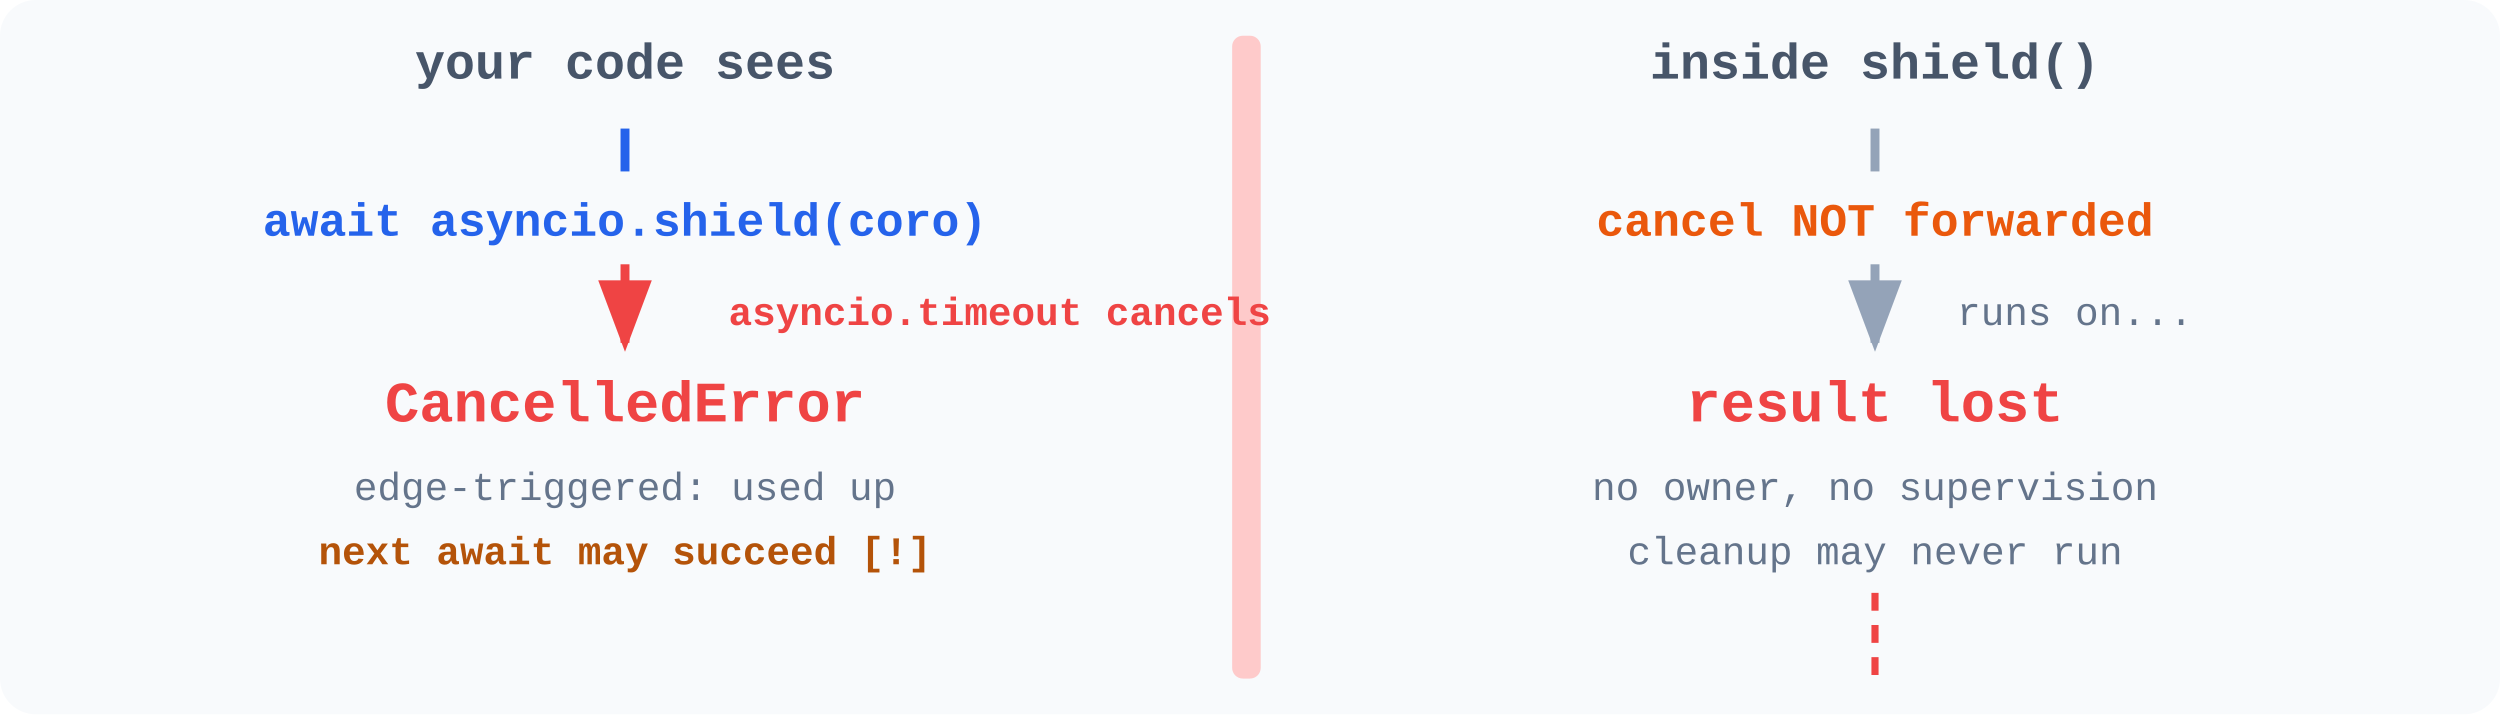
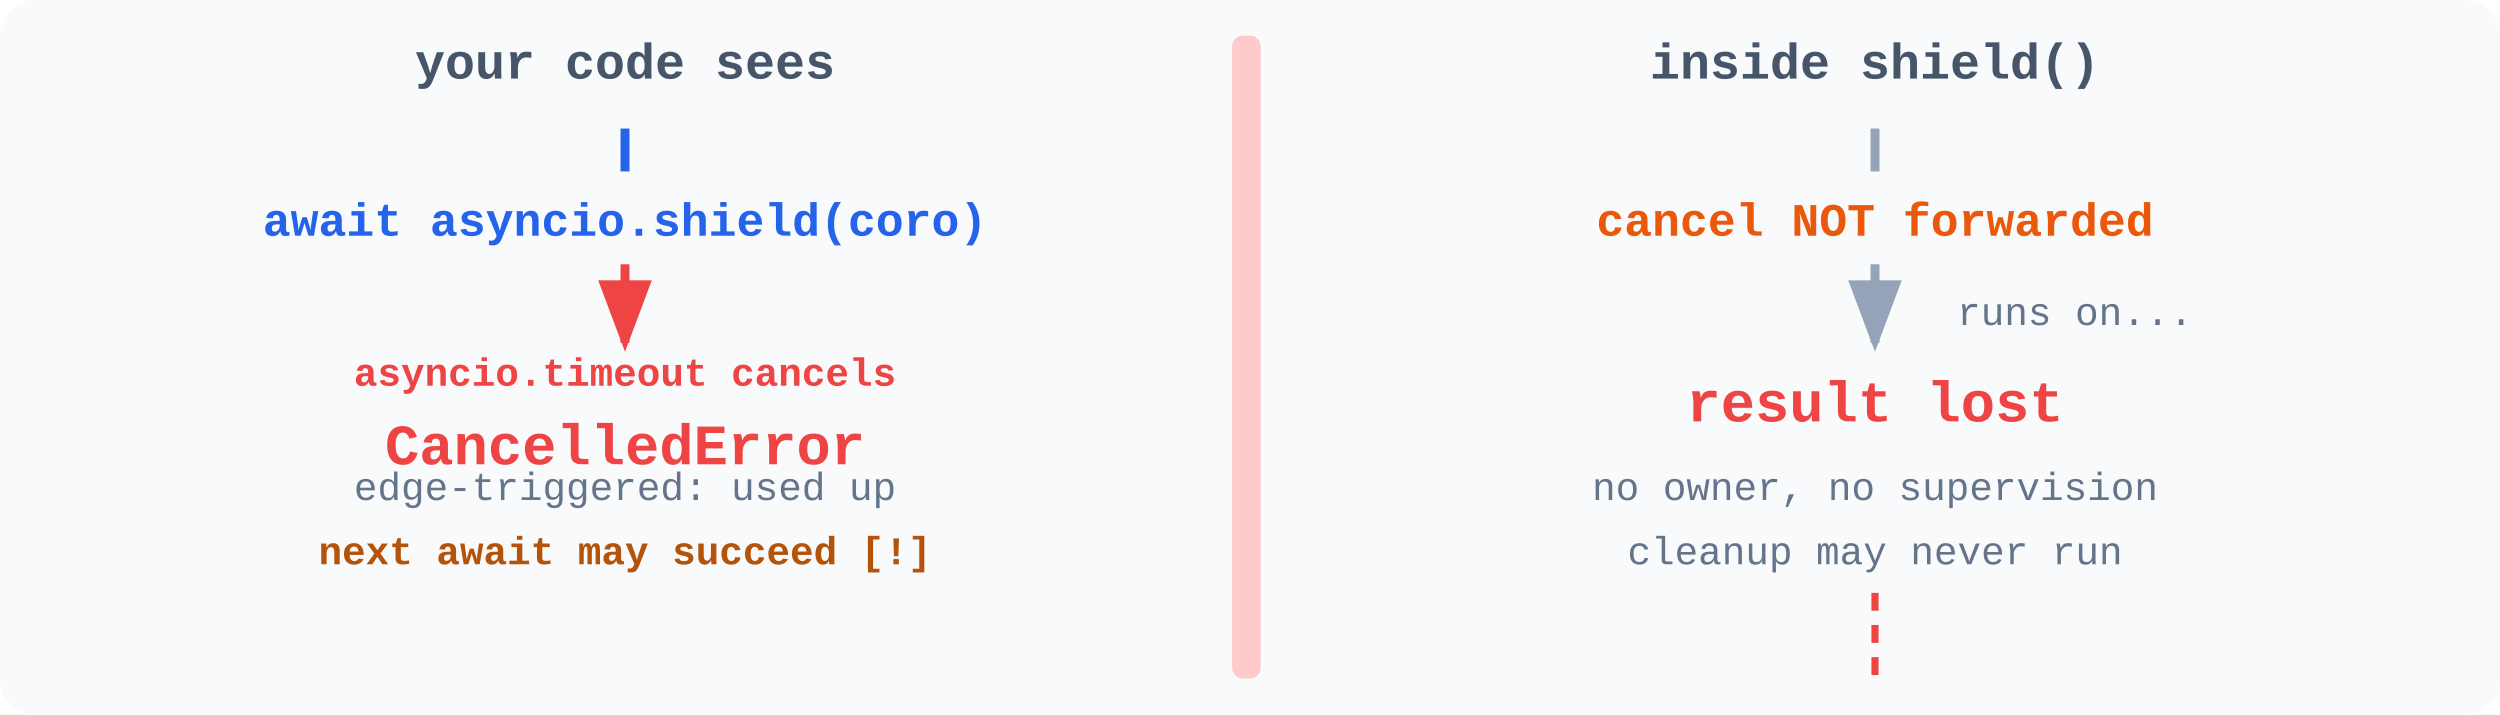
<svg xmlns="http://www.w3.org/2000/svg" font-family="'Courier New', monospace" height="200" viewBox="0 0 700 200" width="700">
  <defs>
    <marker id="arrowRed" markerHeight="6" markerWidth="8" orient="auto" refX="7" refY="3">
      <polygon fill="#ef4444" points="0 0, 8 3, 0 6" />
    </marker>
    <marker id="arrowGrey" markerHeight="6" markerWidth="8" orient="auto" refX="7" refY="3">
      <polygon fill="#94a3b8" points="0 0, 8 3, 0 6" />
    </marker>
  </defs>
  <rect fill="#f8fafc" height="200" rx="10" width="700" />
  <text fill="#475569" font-size="14" font-weight="600" text-anchor="middle" x="175" y="22">your code sees</text>
  <text fill="#475569" font-size="14" font-weight="600" text-anchor="middle" x="525" y="22">inside shield()</text>
  <rect fill="#fecaca" height="180" rx="3" width="8" x="345" y="10" />
  <line stroke="#2563eb" stroke-width="2.5" x1="175" x2="175" y1="36" y2="48" />
  <text fill="#2563eb" font-size="13" font-weight="700" text-anchor="middle" x="175" y="66">await asyncio.shield(coro)</text>
  <line marker-end="url(#arrowRed)" stroke="#ef4444" stroke-width="2.5" x1="175" x2="175" y1="74" y2="96" />
-   <text fill="#ef4444" font-size="11" font-weight="600" x="204" y="91">asyncio.timeout cancels</text>
-   <text fill="#ef4444" font-size="16" font-weight="700" text-anchor="middle" x="175" y="118">CancelledError</text>
+   <text fill="#ef4444" font-size="11" font-weight="600" text-anchor="middle" x="175" y="108">asyncio.timeout cancels</text>
+   <text fill="#ef4444" font-size="16" font-weight="700" text-anchor="middle" x="175" y="130">CancelledError</text>
  <text fill="#64748b" font-size="11" text-anchor="middle" x="175" y="140">edge-triggered: used up</text>
  <text fill="#b45309" font-size="11" font-weight="600" text-anchor="middle" x="175" y="158">next await may succeed [!]</text>
  <line stroke="#94a3b8" stroke-width="2.5" x1="525" x2="525" y1="36" y2="48" />
  <text fill="#ea580c" font-size="13" font-weight="600" text-anchor="middle" x="525" y="66">cancel NOT forwarded</text>
  <line marker-end="url(#arrowGrey)" stroke="#94a3b8" stroke-width="2.5" x1="525" x2="525" y1="74" y2="96" />
  <text fill="#64748b" font-size="11" x="548" y="91">runs on...</text>
  <text fill="#ef4444" font-size="16" font-weight="700" text-anchor="middle" x="525" y="118">result lost</text>
  <text fill="#64748b" font-size="11" text-anchor="middle" x="525" y="140">no owner, no supervision</text>
  <text fill="#64748b" font-size="11" text-anchor="middle" x="525" y="158">cleanup may never run</text>
  <line stroke="#ef4444" stroke-dasharray="5,4" stroke-width="2" x1="525" x2="525" y1="166" y2="192" />
</svg>
